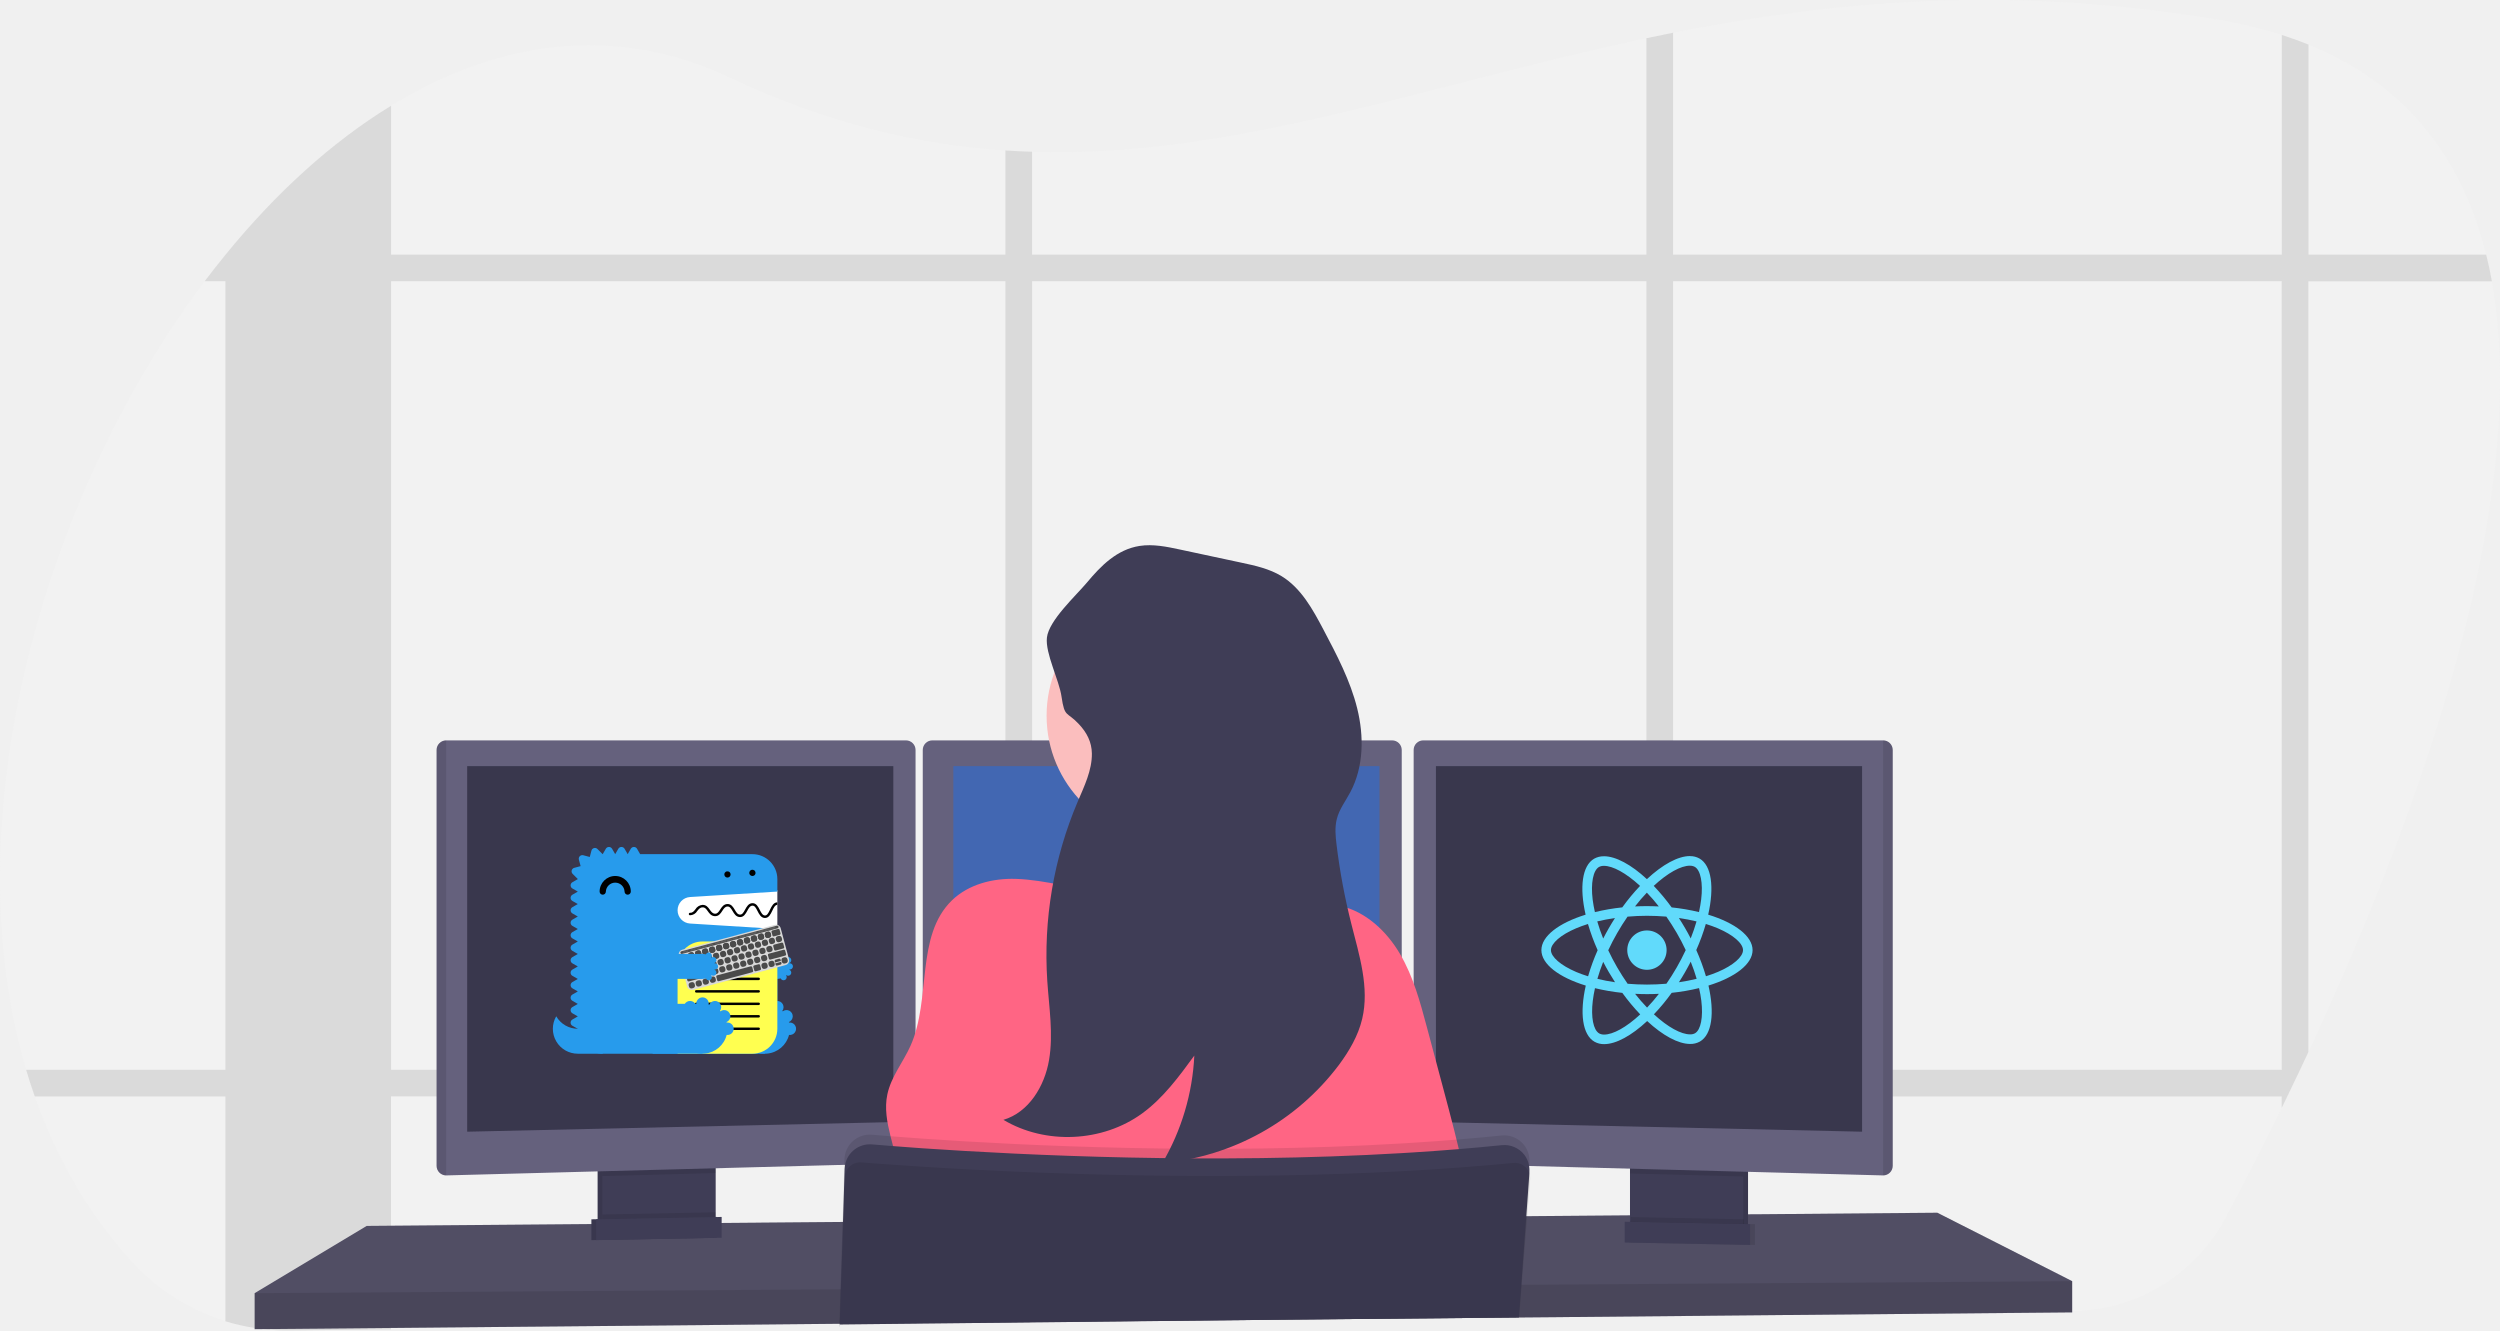
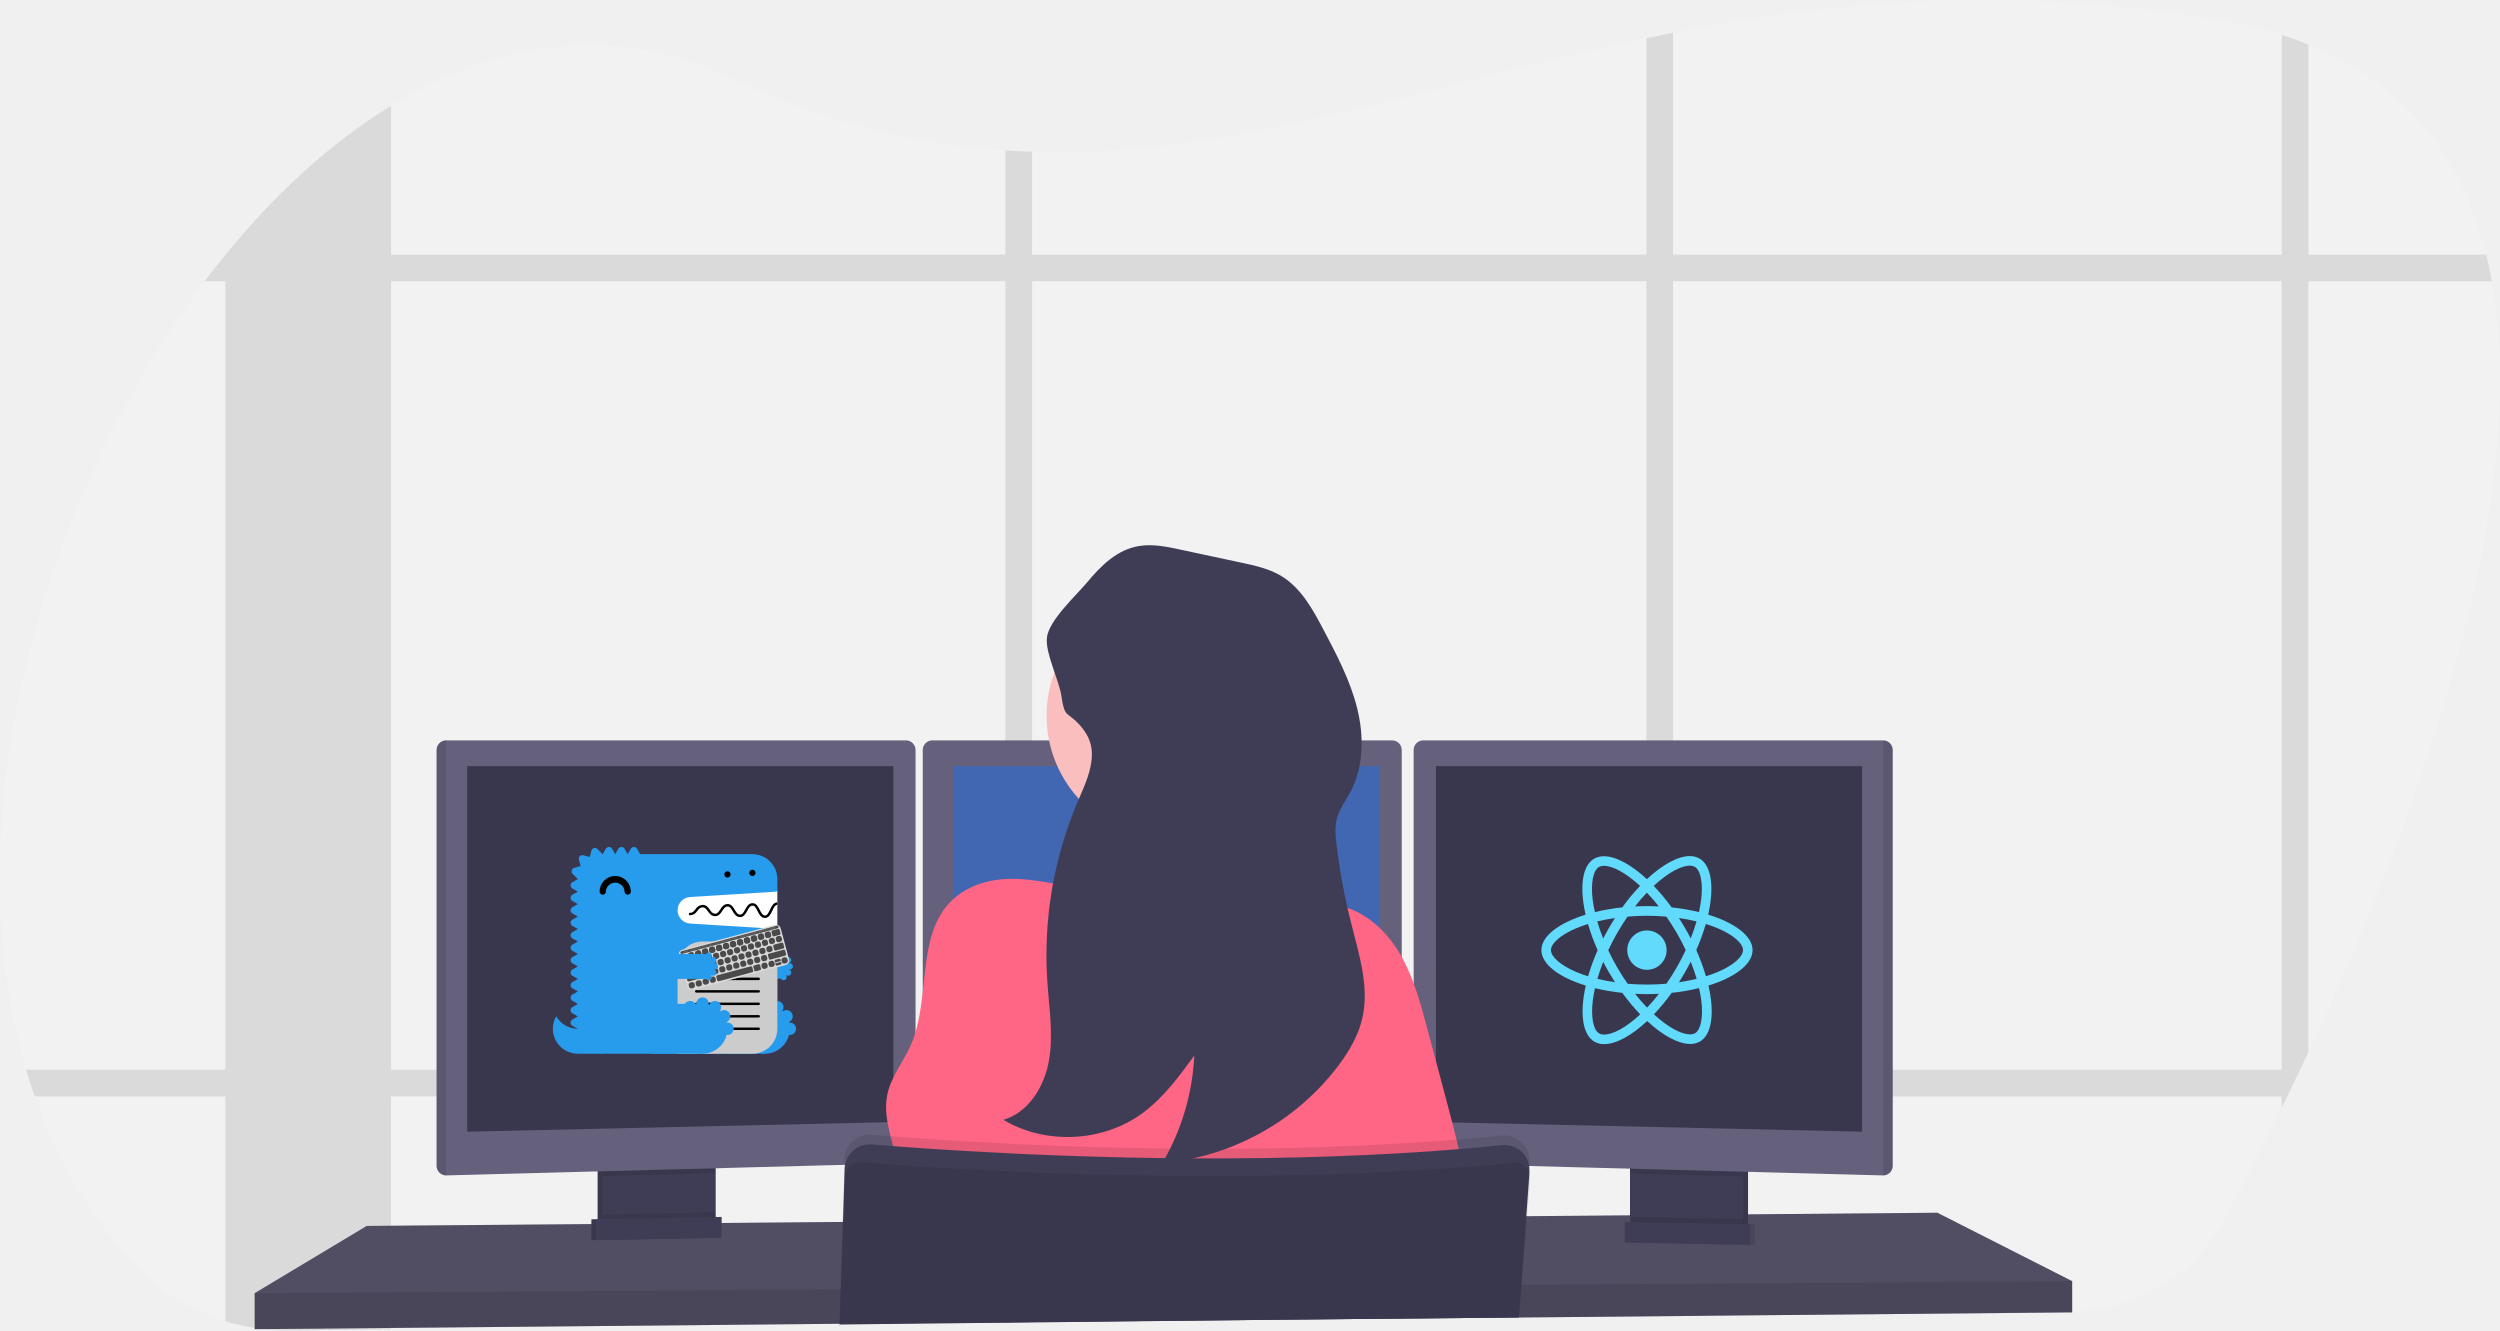
<svg xmlns="http://www.w3.org/2000/svg" width="1041.277" height="554.141" viewBox="0 0 1041.277 554.141">
  <g id="Group_24" data-name="Group 24" transform="translate(-440 -263)">
    <g id="Group_23" data-name="Group 23" transform="translate(439.989 262.965)">
      <path id="Path_299" data-name="Path 299" d="M1040.82,611.12q-1.74,3.75-3.47,7.4-2.7,5.67-5.33,11.12c-.78,1.61-1.56,3.19-2.32,4.77-8.6,17.57-16.63,33.11-23.45,45.89A73.21,73.21,0,0,1,942.44,719l-151.65,1.65h-1.6l-13,.14-11.12.12-34.1.37h-1.38l-17.36.19h-.53l-107,1.16-95.51,1-11.11.12-69,.75H429l-44.75.48h-.48l-141.5,1.53-42.33.46a87.991,87.991,0,0,1-10.79-.54h0c-1.22-.14-2.44-.3-3.65-.49a87.38,87.38,0,0,1-51.29-27.54C116,678.37,102.75,655,93.85,629.64q-1.93-5.49-3.6-11.12C59.44,514.37,97,380,164.6,290.08q4.25-5.64,8.64-11l.07-.08c20.79-25.52,44.1-46.84,68.93-62,44-26.91,92.75-34.49,140.7-11.9,40.57,19.12,78.45,28.11,115.17,30.55,3.71.24,7.42.42,11.11.53,84.23,2.65,163.17-27.7,255.87-47.29,3.69-.78,7.39-1.55,11.12-2.28,66.13-13.16,139.49-20.1,226.73-5.51a189.089,189.089,0,0,1,26.76,6.4q5.77,1.86,11.12,4c41.64,16.94,64.35,48.24,74,87.46q1.37,5.46,2.37,11.11C1134.3,384.41,1084.19,518.23,1040.82,611.12Z" transform="translate(-79.34 -172.91)" fill="#f2f2f2" />
      <path id="Path_300" data-name="Path 300" d="M576.36,618.52a95.21,95.21,0,0,1-1.87,11.12h93.7V618.52Zm-78.25,62.81,11.11-.09V653.77c-3.81-.17-7.52-.34-11.11-.52ZM265.19,618.52v11.12h198.5V618.52ZM1114.87,279h-74V191.51q-5.35-2.17-11.12-4V279H776.21V186.58c-3.73.73-7.43,1.5-11.12,2.28V279H509.22V236.15c-3.69-.11-7.4-.29-11.11-.53V279H242.24V217c-24.83,15.16-48.14,36.48-68.93,62h-.07v.08q-4.4,5.4-8.64,11h8.64V618.52h-83q1.66,5.63,3.6,11.12h79.39v93.62a87,87,0,0,0,12.2,2.79c1.21.19,2.43.35,3.65.49h0a87.991,87.991,0,0,0,10.79.54l42.33-.46v-97H498.11v94.21l11.11-.12V629.64H765.09V721l11.12-.12V629.64H1029.7v4.77c.76-1.58,1.54-3.16,2.32-4.77q2.63-5.45,5.33-11.12,1.73-3.64,3.47-7.4v-321h76.42Q1116.23,284.43,1114.87,279ZM242.24,618.52V290.08H498.11V618.52Zm267,0V290.08H765.09V618.52Zm520.48,0H776.21V290.08H1029.7Z" transform="translate(-79.34 -172.91)" opacity="0.1" />
      <path id="Path_301" data-name="Path 301" d="M863.09,533.65v13l-151.92,1.4-1.62.03-57.74.53-1.38.02-17.55.15h-.52l-106.98.99L349.77,551.4h-.15l-44.65.42-.48.01-198.4,1.82v-15l46.65-28,93.6-.78,2-.01.66-.01,2-.03,44.94-.37,2.01-.01.64-.01,2-.01L315,509.3l.38-.01,35.55-.3h.29l277.4-2.34,6.79-.05h.68l5.18-.05,37.65-.31,2-.03,1.85-.02h.96l11.71-.09,2.32-.03,3.11-.02,9.75-.09,15.47-.13,2-.02,3.48-.02h.65l74.71-.64Z" fill="#65617d" />
      <path id="Path_302" data-name="Path 302" d="M863.09,533.65v13l-151.92,1.4-1.62.03-57.74.53-1.38.02-17.55.15h-.52l-106.98.99L349.77,551.4h-.15l-44.65.42-.48.01-198.4,1.82v-15l46.65-28,93.6-.78,2-.01.66-.01,2-.03,44.94-.37,2.01-.01.64-.01,2-.01L315,509.3l.38-.01,35.55-.3h.29l277.4-2.34,6.79-.05h.68l5.18-.05,37.65-.31,2-.03,1.85-.02h.96l11.71-.09,2.32-.03,3.11-.02,9.75-.09,15.47-.13,2-.02,3.48-.02h.65l74.71-.64Z" opacity="0.2" />
      <path id="Path_303" data-name="Path 303" d="M375.44,656.57v24.49a6.13,6.13,0,0,1-3.5,5.54,6,6,0,0,1-2.5.6l-34.9.74a6,6,0,0,1-2.7-.57,6.12,6.12,0,0,1-3.57-5.57V656.57Z" transform="translate(-79.34 -172.91)" fill="#3f3d56" />
      <path id="Path_304" data-name="Path 304" d="M375.44,656.57v24.49a6.13,6.13,0,0,1-3.5,5.54,6,6,0,0,1-2.5.6l-34.9.74a6,6,0,0,1-2.7-.57,6.12,6.12,0,0,1-3.57-5.57V656.57Z" transform="translate(-79.34 -172.91)" opacity="0.1" />
      <path id="Path_305" data-name="Path 305" d="M377.44,656.57v24.49a6.13,6.13,0,0,1-3.5,5.54,6,6,0,0,1-2.5.6l-34.9.74a6,6,0,0,1-2.7-.57,6.12,6.12,0,0,1-3.57-5.57V656.57Z" transform="translate(-79.34 -172.91)" fill="#3f3d56" />
      <rect id="Rectangle_137" data-name="Rectangle 137" width="47.17" height="31.5" transform="translate(680.92 483.65)" fill="#3f3d56" />
      <rect id="Rectangle_138" data-name="Rectangle 138" width="47.17" height="31.5" transform="translate(680.92 483.65)" opacity="0.1" />
      <rect id="Rectangle_139" data-name="Rectangle 139" width="47.17" height="31.5" transform="translate(678.92 483.65)" fill="#3f3d56" />
      <path id="Path_306" data-name="Path 306" d="M298.09,483.65v4.97l-47.17,1.26v-6.23Z" opacity="0.1" />
      <path id="Path_307" data-name="Path 307" d="M460.69,485.27v168.2a4,4,0,0,1-3.85,3.95l-191.65,5.1h-.05a4,4,0,0,1-3.95-3.95V485.27a4,4,0,0,1,3.95-3.95h191.6a4,4,0,0,1,3.95,3.95Z" transform="translate(-79.34 -172.91)" fill="#65617d" />
      <path id="Path_308" data-name="Path 308" d="M265.19,481.32v181.2h-.05a4,4,0,0,1-3.95-3.95V485.27a4,4,0,0,1,3.95-3.95Z" transform="translate(-79.34 -172.91)" opacity="0.1" />
      <path id="Path_309" data-name="Path 309" d="M194.59,319.15h177.5V467.4l-177.5,4Z" fill="#39374d" />
      <path id="Path_310" data-name="Path 310" d="M726.09,483.65v6.41l-47.17-1.26v-5.15Z" opacity="0.1" />
      <path id="Path_311" data-name="Path 311" d="M867.69,485.27v173.3a4,4,0,0,1-4,3.95h0L672,657.42a4,4,0,0,1-3.85-3.95V485.27a4,4,0,0,1,3.95-3.95H863.7a4,4,0,0,1,3.99,3.95Z" transform="translate(-79.34 -172.91)" fill="#65617d" />
      <path id="Path_312" data-name="Path 312" d="M867.69,485.27v173.3a4,4,0,0,1-4,3.95h0V481.32h0a4,4,0,0,1,4,3.95Z" transform="translate(-79.34 -172.91)" opacity="0.1" />
      <path id="Path_313" data-name="Path 313" d="M775.59,319.15H598.09V467.4l177.5,4Z" fill="#39374d" />
      <path id="Path_314" data-name="Path 314" d="M663.19,485.27v168.2a4,4,0,0,1-3.85,3.95l-191.65,5.1h0a4,4,0,0,1-4-3.95V485.27a4,4,0,0,1,3.95-3.95h191.6A4,4,0,0,1,663.19,485.27Z" transform="translate(-79.34 -172.91)" fill="#65617d" />
      <path id="Path_315" data-name="Path 315" d="M397.09,319.15h177.5V467.4l-177.5,4Z" fill="#4267b2" />
      <path id="Path_316" data-name="Path 316" d="M863.09,533.65v13l-151.92,1.4-1.62.03-57.74.53-1.38.02-17.55.15h-.52l-106.98.99L349.77,551.4h-.15l-44.65.42-.48.01-198.4,1.82v-15l202.51-1.33h.48l40.99-.28h.19l283.08-1.87h.29l.17-.01h.47l4.79-.03h1.46l74.49-.5,4.4-.02.98-.01Z" opacity="0.1" />
      <circle id="Ellipse_111" data-name="Ellipse 111" cx="51.33" cy="51.33" r="51.33" transform="translate(435.93 246.82)" fill="#fbbebe" />
      <path id="Path_317" data-name="Path 317" d="M617.94,550.07s-99.5,12-90,0c3.44-4.34,4.39-17.2,4.2-31.85-.06-4.45-.22-9.06-.45-13.65-1.1-22-3.75-43.5-3.75-43.5s87-41,77-8.5c-4,13.13-2.69,31.57.35,48.88.89,5.05,1.92,10,3,14.7a344.66,344.66,0,0,0,9.65,33.92Z" transform="translate(-79.34 -172.91)" fill="#fbbebe" />
      <path id="Path_318" data-name="Path 318" d="M585.47,546c11.51-2.13,23.7-6,34.53-1.54,2.85,1.17,5.47,2.88,8.39,3.86s6.12,1.22,9.16,1.91c10.68,2.42,19.34,10.55,24.9,20s8.44,20.14,11.26,30.72l6.9,25.83c6,22.45,12,45.09,13.39,68.3a2437.506,2437.506,0,0,1-250.84,1.43c5.44-10.34,11-21.31,10.54-33s-7.19-23.22-4.76-34.74c1.55-7.34,6.57-13.39,9.64-20.22,8.75-19.52,1.94-45.79,17.32-60.65,6.92-6.68,17-9.21,26.63-8.89,12.28.41,24.85,4.24,37,6.11C555.09,547.48,569.79,548.88,585.47,546Z" transform="translate(-79.34 -172.91)" fill="#ff6584" />
      <path id="Path_319" data-name="Path 319" d="M716.37,657.17l-.1,1.43v.1l-.17,2.3-1.33,18.51-1.61,22.3-.46,6.28-1,13.44v.17l-107,1-175.59,1.9v.84h-.14v-1.12l.45-14.36.86-28.06.74-23.79.07-2.37a10.53,10.53,0,0,1,11.42-10.17c4.72.4,10.85.89,18.18,1.41l3,.22c42.33,2.94,120.56,6.74,199.5,2,1.66-.09,3.33-.19,5-.31,12.24-.77,24.47-1.76,36.58-3a10.53,10.53,0,0,1,11.6,11.23Z" transform="translate(-79.34 -172.91)" opacity="0.1" />
      <path id="Path_320" data-name="Path 320" d="M429.08,725.44v-.84l175.62-1.91,107-1h.3v-.17l1-13.44.43-6,1.64-22.61,1.29-17.9v-.44a10.617,10.617,0,0,0-.11-2.47.3.3,0,0,0,0-.1,10.391,10.391,0,0,0-2-4.64,10.54,10.54,0,0,0-9.42-4c-12.11,1.24-24.34,2.23-36.58,3-1.67.12-3.34.22-5,.31-78.94,4.69-157.17.89-199.5-2l-3-.22c-7.33-.52-13.46-1-18.18-1.41a10.54,10.54,0,0,0-11.24,8.53,11,11,0,0,0-.18,1.64l-.68,22.16L429.54,710l-.44,14.36v1.12Z" transform="translate(-79.34 -172.91)" fill="#3f3d56" />
      <path id="Path_321" data-name="Path 321" d="M716.67,664.18l-1.23,15.33-1.83,22.85-.46,5.72-1,12.81-.06.64v.17h0l-.15,1.48.11-1.48h-.29l-107,1-175.65,1.9v-.28l.49-14.36,1-28.06.64-18.65A6.36,6.36,0,0,1,434.3,658a6.25,6.25,0,0,1,3.78-.9c2.1.17,4.68.37,7.69.59,4.89.36,10.92.78,17.94,1.22,13,.82,29.31,1.7,48,2.42,52,2,122.2,2.67,188.88-3.17,3-.26,6.1-.55,9.13-.84a6.26,6.26,0,0,1,3.48.66,5.159,5.159,0,0,1,.86.54,6.14,6.14,0,0,1,2,2.46,3.564,3.564,0,0,1,.25.61A6.279,6.279,0,0,1,716.67,664.18Z" transform="translate(-79.34 -172.91)" opacity="0.1" />
      <path id="Path_322" data-name="Path 322" d="M377.44,677.87v3.19a6.13,6.13,0,0,1-3.5,5.54l-40.1.77a6.12,6.12,0,0,1-3.57-5.57v-3Z" transform="translate(-79.34 -172.91)" opacity="0.1" />
      <path id="Path_323" data-name="Path 323" d="M298.59,515.57l-52.25,1V507.9l52.25-1Z" fill="#3f3d56" />
      <path id="Path_324" data-name="Path 324" d="M298.59,515.57l-52.25,1V507.9l52.25-1Z" opacity="0.1" />
      <path id="Path_325" data-name="Path 325" d="M300.59,515.57l-52.25,1V507.9l52.25-1Z" fill="#3f3d56" />
      <path id="Path_326" data-name="Path 326" d="M758.56,679.87v3.19a6.13,6.13,0,0,0,3.5,5.54l40.1.77a6.12,6.12,0,0,0,3.57-5.57v-3Z" transform="translate(-79.34 -172.91)" opacity="0.1" />
      <path id="Path_327" data-name="Path 327" d="M678.72,517.57l52.25,1V509.9l-52.25-1Z" opacity="0.1" />
      <path id="Path_328" data-name="Path 328" d="M676.72,517.57l52.25,1V509.9l-52.25-1Z" fill="#3f3d56" />
      <path id="Path_329" data-name="Path 329" d="M534.13,486.79c.08,7-3.16,13.6-5.91,20.07a163.491,163.491,0,0,0-12.66,74.71c.73,11,2.58,22,.73,32.9s-8.43,21.77-19,24.9c17.53,10.45,41.26,9.35,57.76-2.66,8.79-6.4,15.34-15.33,21.75-24.11a97.86,97.86,0,0,1-13.31,44.75A103.43,103.43,0,0,0,637,616.53c4.31-5.81,8.06-12.19,9.72-19.23,3.09-13-1.22-26.51-4.51-39.5a266.055,266.055,0,0,1-6.17-33c-.43-3.56-.78-7.22.1-10.7,1-4.07,3.67-7.51,5.64-11.22,5.6-10.54,5.73-23.3,2.86-34.88s-8.49-22.26-14.06-32.81c-4.46-8.46-9.3-17.31-17.46-22.28-5.1-3.1-11-4.39-16.88-5.64l-25.37-5.43c-5.55-1.19-11.26-2.38-16.87-1.51-9.47,1.48-16.14,8.32-22,15.34-4.59,5.46-15.81,15.71-16.6,22.86-.72,6.59,5.1,17.63,6.09,24.58,1.3,9,2.22,6,7.3,11.52C532,478.05,534.07,482,534.13,486.79Z" transform="translate(-79.34 -172.91)" fill="#3f3d56" />
    </g>
    <g id="docusaurus_keytar" transform="translate(670.271 615.768)">
      <path id="Path_40" data-name="Path 40" d="M99,52h43.635V69.662H99Z" transform="translate(-49.132 -33.936)" fill="#fff" fill-rule="evenodd" />
      <path id="Path_41" data-name="Path 41" d="M13.389,158.195A10.377,10.377,0,0,1,4.4,153a10.377,10.377,0,0,0,8.988,15.584H23.779V158.195Z" transform="translate(-3 -82.47)" fill="#279bec" fill-rule="evenodd" />
      <path id="Path_42" data-name="Path 42" d="M66.967,38.083l36.373-2.273V30.615A10.389,10.389,0,0,0,92.95,20.226H46.2l-1.3-2.249a1.5,1.5,0,0,0-2.6,0L41,20.226l-1.3-2.249a1.5,1.5,0,0,0-2.6,0l-1.3,2.249-1.3-2.249a1.5,1.5,0,0,0-2.6,0l-1.3,2.249-.034,0-2.152-2.151a1.5,1.5,0,0,0-2.508.672L25.21,21.4l-2.7-.723a1.5,1.5,0,0,0-1.836,1.837l.722,2.7-2.65.71a1.5,1.5,0,0,0-.673,2.509l2.152,2.152c0,.011,0,.022,0,.033l-2.249,1.3a1.5,1.5,0,0,0,0,2.6l2.249,1.3-2.249,1.3a1.5,1.5,0,0,0,0,2.6L20.226,41l-2.249,1.3a1.5,1.5,0,0,0,0,2.6l2.249,1.3-2.249,1.3a1.5,1.5,0,0,0,0,2.6l2.249,1.3-2.249,1.3a1.5,1.5,0,0,0,0,2.6l2.249,1.3-2.249,1.3a1.5,1.5,0,0,0,0,2.6l2.249,1.3-2.249,1.3a1.5,1.5,0,0,0,0,2.6l2.249,1.3-2.249,1.3a1.5,1.5,0,0,0,0,2.6l2.249,1.3-2.249,1.3a1.5,1.5,0,0,0,0,2.6l2.249,1.3-2.249,1.3a1.5,1.5,0,0,0,0,2.6l2.249,1.3-2.249,1.3a1.5,1.5,0,0,0,0,2.6l2.249,1.3-2.249,1.3a1.5,1.5,0,0,0,0,2.6l2.249,1.3A10.389,10.389,0,0,0,30.615,103.34H92.95A10.389,10.389,0,0,0,103.34,92.95V51.393L66.967,49.12a5.53,5.53,0,0,1,0-11.038" transform="translate(-9.836 -17.226)" fill="#279bec" fill-rule="evenodd" />
      <path id="Path_43" data-name="Path 43" d="M143,163.779h15.584V143H143Z" transform="translate(-70.275 -77.665)" fill="#279bec" fill-rule="evenodd" />
      <path id="Path_44" data-name="Path 44" d="M173.779,148.389a2.582,2.582,0,0,0-.332.033c-.02-.078-.038-.156-.06-.234a2.594,2.594,0,1,0-2.567-4.455q-.086-.088-.174-.175a2.593,2.593,0,1,0-4.461-2.569c-.077-.022-.154-.04-.231-.06a2.6,2.6,0,1,0-5.128,0c-.077.02-.154.038-.231.06a2.594,2.594,0,1,0-4.461,2.569,10.384,10.384,0,1,0,17.314,9.992,2.592,2.592,0,1,0,.332-5.161" transform="translate(-75.08 -75.262)" fill="#279bec" fill-rule="evenodd" />
      <path id="Path_45" data-name="Path 45" d="M153,113.389h15.584V103H153Z" transform="translate(-75.08 -58.444)" fill="#279bec" fill-rule="evenodd" />
      <path id="Path_46" data-name="Path 46" d="M183.389,108.944a1.3,1.3,0,1,0,0-2.6,1.336,1.336,0,0,0-.166.017c-.01-.039-.019-.078-.03-.117a1.3,1.3,0,0,0-.5-2.5,1.285,1.285,0,0,0-.783.269q-.043-.044-.087-.087a1.285,1.285,0,0,0,.263-.776,1.3,1.3,0,0,0-2.493-.509,5.195,5.195,0,1,0,0,10,1.3,1.3,0,0,0,2.493-.509,1.285,1.285,0,0,0-.263-.776q.044-.043.087-.087a1.285,1.285,0,0,0,.783.269,1.3,1.3,0,0,0,.5-2.5c.011-.038.02-.078.03-.117a1.337,1.337,0,0,0,.166.017" transform="translate(-84.691 -57.894)" fill="#279bec" fill-rule="evenodd" />
      <path id="Path_47" data-name="Path 47" d="M52.188,48.292a1.3,1.3,0,0,1-1.3-1.3,3.9,3.9,0,0,0-7.792,0,1.3,1.3,0,1,1-2.6,0,6.493,6.493,0,0,1,12.987,0,1.3,1.3,0,0,1-1.3,1.3" transform="translate(-21.02 -28.41)" fill-rule="evenodd" />
-       <path id="Path_48" data-name="Path 48" d="M103,139.752h31.168a10.389,10.389,0,0,0,10.389-10.389V93H113.389A10.389,10.389,0,0,0,103,103.389Z" transform="translate(-51.054 -53.638)" fill="#ffff50" fill-rule="evenodd" />
+       <path id="Path_48" data-name="Path 48" d="M103,139.752h31.168a10.389,10.389,0,0,0,10.389-10.389V93H113.389A10.389,10.389,0,0,0,103,103.389Z" transform="translate(-51.054 -53.638)" fill="#cccccc" fill-rule="evenodd" />
      <path id="Path_49" data-name="Path 49" d="M141.1,94.017H115.106a.519.519,0,1,1,0-1.039H141.1a.519.519,0,0,1,0,1.039m0,10.389H115.106a.519.519,0,1,1,0-1.039H141.1a.519.519,0,0,1,0,1.039m0,10.389H115.106a.519.519,0,1,1,0-1.039H141.1a.519.519,0,0,1,0,1.039m0-25.877H115.106a.519.519,0,1,1,0-1.039H141.1a.519.519,0,0,1,0,1.039m0,10.293H115.106a.519.519,0,1,1,0-1.039H141.1a.519.519,0,0,1,0,1.039m0,10.389H115.106a.519.519,0,1,1,0-1.039H141.1a.519.519,0,0,1,0,1.039m7.782-47.993c-.006,0-.011,0-.018,0-1.605.055-2.365,1.66-3.035,3.077-.7,1.48-1.24,2.443-2.126,2.414-.981-.035-1.542-1.144-2.137-2.317-.683-1.347-1.462-2.876-3.1-2.819-1.582.054-2.344,1.451-3.017,2.684-.715,1.313-1.2,2.112-2.141,2.075-1-.036-1.533-.938-2.149-1.981-.686-1.162-1.479-2.467-3.084-2.423-1.555.053-2.319,1.239-2.994,2.286-.713,1.106-1.213,1.781-2.164,1.741-1.025-.036-1.554-.784-2.167-1.65-.688-.973-1.463-2.074-3.062-2.021a3.815,3.815,0,0,0-2.959,1.879c-.64.812-1.14,1.456-2.2,1.415a.52.52,0,0,0-.037,1.039,3.588,3.588,0,0,0,3.05-1.811c.611-.777,1.139-1.448,2.178-1.483,1-.043,1.47.579,2.179,1.582.674.953,1.438,2.033,2.977,2.089,1.612.054,2.387-1.151,3.074-2.217.614-.953,1.144-1.775,2.156-1.81.931-.035,1.438.7,2.153,1.912.674,1.141,1.437,2.434,3.006,2.491,1.623.056,2.407-1.361,3.09-2.616.592-1.085,1.15-2.109,2.14-2.143.931-.022,1.417.829,2.135,2.249.671,1.326,1.432,2.828,3.026,2.886l.088,0c1.592,0,2.347-1.6,3.015-3.01.592-1.252,1.152-2.431,2.113-2.479Z" transform="translate(-55.378 -38.552)" fill-rule="evenodd" />
      <path id="Path_50" data-name="Path 50" d="M83,163.779h20.779V143H83Z" transform="translate(-41.443 -77.665)" fill="#279bec" fill-rule="evenodd" />
      <g id="Group_8" data-name="Group 8" transform="matrix(0.966, -0.259, 0.259, 0.966, 51.971, 43.3)">
        <rect id="Rectangle_3" data-name="Rectangle 3" width="43.906" height="17.333" rx="2" transform="translate(0 0)" fill="#d8d8d8" />
        <g id="Group_2" data-name="Group 2" transform="translate(0.728 10.948)">
          <rect id="Rectangle_4" data-name="Rectangle 4" width="2.537" height="2.537" rx="1" transform="translate(7.985 0)" fill="#4a4a4a" />
          <rect id="Rectangle_5" data-name="Rectangle 5" width="2.537" height="2.537" rx="1" transform="translate(10.991 0)" fill="#4a4a4a" />
          <rect id="Rectangle_6" data-name="Rectangle 6" width="2.537" height="2.537" rx="1" transform="translate(13.997 0)" fill="#4a4a4a" />
          <rect id="Rectangle_7" data-name="Rectangle 7" width="2.537" height="2.537" rx="1" transform="translate(17.003 0)" fill="#4a4a4a" />
          <rect id="Rectangle_8" data-name="Rectangle 8" width="2.537" height="2.537" rx="1" transform="translate(20.009 0)" fill="#4a4a4a" />
          <rect id="Rectangle_9" data-name="Rectangle 9" width="2.537" height="2.537" rx="1" transform="translate(23.015 0)" fill="#4a4a4a" />
          <rect id="Rectangle_10" data-name="Rectangle 10" width="2.537" height="2.537" rx="1" transform="translate(26.021 0)" fill="#4a4a4a" />
          <rect id="Rectangle_11" data-name="Rectangle 11" width="2.537" height="2.537" rx="1" transform="translate(29.028 0)" fill="#4a4a4a" />
          <rect id="Rectangle_12" data-name="Rectangle 12" width="2.537" height="2.537" rx="1" transform="translate(32.034 0)" fill="#4a4a4a" />
          <path id="Path_51" data-name="Path 51" d="M.519,0H6.9A.519.519,0,0,1,7.421.52v1.5a.519.519,0,0,1-.519.519H.519A.519.519,0,0,1,0,2.017V.519A.519.519,0,0,1,.519,0ZM35.653,0h6.383a.519.519,0,0,1,.519.519v1.5a.519.519,0,0,1-.519.519H35.652a.519.519,0,0,1-.519-.519V.519A.519.519,0,0,1,35.652,0Z" transform="translate(0 0)" fill="#4a4a4a" fill-rule="evenodd" />
        </g>
        <g id="Group_3" data-name="Group 3" transform="translate(0.728 4.878)">
          <path id="Path_52" data-name="Path 52" d="M.519,0H2.956a.519.519,0,0,1,.519.519v1.5a.519.519,0,0,1-.519.519H.519A.519.519,0,0,1,0,2.017V.519A.519.519,0,0,1,.519,0Z" transform="translate(0 0)" fill="#4a4a4a" fill-rule="evenodd" />
          <rect id="Rectangle_13" data-name="Rectangle 13" width="2.537" height="2.537" rx="1" transform="translate(3.945 0)" fill="#4a4a4a" />
          <rect id="Rectangle_14" data-name="Rectangle 14" width="2.537" height="2.537" rx="1" transform="translate(6.951 0)" fill="#4a4a4a" />
          <rect id="Rectangle_15" data-name="Rectangle 15" width="2.537" height="2.537" rx="1" transform="translate(9.958 0)" fill="#4a4a4a" />
          <rect id="Rectangle_16" data-name="Rectangle 16" width="2.537" height="2.537" rx="1" transform="translate(12.964 0)" fill="#4a4a4a" />
          <rect id="Rectangle_17" data-name="Rectangle 17" width="2.537" height="2.537" rx="1" transform="translate(15.97 0)" fill="#4a4a4a" />
          <rect id="Rectangle_18" data-name="Rectangle 18" width="2.537" height="2.537" rx="1" transform="translate(18.976 0)" fill="#4a4a4a" />
          <rect id="Rectangle_19" data-name="Rectangle 19" width="2.537" height="2.537" rx="1" transform="translate(21.982 0)" fill="#4a4a4a" />
          <rect id="Rectangle_20" data-name="Rectangle 20" width="2.537" height="2.537" rx="1" transform="translate(24.988 0)" fill="#4a4a4a" />
          <rect id="Rectangle_21" data-name="Rectangle 21" width="2.537" height="2.537" rx="1" transform="translate(27.994 0)" fill="#4a4a4a" />
          <rect id="Rectangle_22" data-name="Rectangle 22" width="2.537" height="2.537" rx="1" transform="translate(31 0)" fill="#4a4a4a" />
          <rect id="Rectangle_23" data-name="Rectangle 23" width="2.537" height="2.537" rx="1" transform="translate(34.006 0)" fill="#4a4a4a" />
          <rect id="Rectangle_24" data-name="Rectangle 24" width="2.537" height="2.537" rx="1" transform="translate(37.012 0)" fill="#4a4a4a" />
          <rect id="Rectangle_25" data-name="Rectangle 25" width="2.537" height="2.537" rx="1" transform="translate(40.018 0)" fill="#4a4a4a" />
        </g>
        <g id="Group_4" data-name="Group 4" transform="translate(43.283 4.538) rotate(180)">
          <path id="Path_53" data-name="Path 53" d="M.519,0H2.956a.519.519,0,0,1,.519.519v1.5a.519.519,0,0,1-.519.519H.519A.519.519,0,0,1,0,2.017V.519A.519.519,0,0,1,.519,0Z" transform="translate(0 0)" fill="#4a4a4a" fill-rule="evenodd" />
          <rect id="Rectangle_26" data-name="Rectangle 26" width="2.537" height="2.537" rx="1" transform="translate(3.945 0)" fill="#4a4a4a" />
          <rect id="Rectangle_27" data-name="Rectangle 27" width="2.537" height="2.537" rx="1" transform="translate(6.951 0)" fill="#4a4a4a" />
          <rect id="Rectangle_28" data-name="Rectangle 28" width="2.537" height="2.537" rx="1" transform="translate(9.958 0)" fill="#4a4a4a" />
          <rect id="Rectangle_29" data-name="Rectangle 29" width="2.537" height="2.537" rx="1" transform="translate(12.964 0)" fill="#4a4a4a" />
          <rect id="Rectangle_30" data-name="Rectangle 30" width="2.537" height="2.537" rx="1" transform="translate(15.97 0)" fill="#4a4a4a" />
          <rect id="Rectangle_31" data-name="Rectangle 31" width="2.537" height="2.537" rx="1" transform="translate(18.976 0)" fill="#4a4a4a" />
          <rect id="Rectangle_32" data-name="Rectangle 32" width="2.537" height="2.537" rx="1" transform="translate(21.982 0)" fill="#4a4a4a" />
          <rect id="Rectangle_33" data-name="Rectangle 33" width="2.537" height="2.537" rx="1" transform="translate(24.988 0)" fill="#4a4a4a" />
          <rect id="Rectangle_34" data-name="Rectangle 34" width="2.537" height="2.537" rx="1" transform="translate(27.994 0)" fill="#4a4a4a" />
          <rect id="Rectangle_35" data-name="Rectangle 35" width="2.537" height="2.537" rx="1" transform="translate(31.001 0)" fill="#4a4a4a" />
          <rect id="Rectangle_36" data-name="Rectangle 36" width="2.537" height="2.537" rx="1" transform="translate(34.007 0)" fill="#4a4a4a" />
          <rect id="Rectangle_37" data-name="Rectangle 37" width="2.537" height="2.537" rx="1" transform="translate(37.013 0)" fill="#4a4a4a" />
          <rect id="Rectangle_38" data-name="Rectangle 38" width="2.537" height="2.537" rx="1" transform="translate(40.018 0)" fill="#4a4a4a" />
          <rect id="Rectangle_39" data-name="Rectangle 39" width="2.537" height="2.537" rx="1" transform="translate(3.945 0)" fill="#4a4a4a" />
          <rect id="Rectangle_40" data-name="Rectangle 40" width="2.537" height="2.537" rx="1" transform="translate(6.951 0)" fill="#4a4a4a" />
          <rect id="Rectangle_41" data-name="Rectangle 41" width="2.537" height="2.537" rx="1" transform="translate(9.958 0)" fill="#4a4a4a" />
          <rect id="Rectangle_42" data-name="Rectangle 42" width="2.537" height="2.537" rx="1" transform="translate(12.964 0)" fill="#4a4a4a" />
          <rect id="Rectangle_43" data-name="Rectangle 43" width="2.537" height="2.537" rx="1" transform="translate(15.97 0)" fill="#4a4a4a" />
          <rect id="Rectangle_44" data-name="Rectangle 44" width="2.537" height="2.537" rx="1" transform="translate(18.976 0)" fill="#4a4a4a" />
          <rect id="Rectangle_45" data-name="Rectangle 45" width="2.537" height="2.537" rx="1" transform="translate(21.982 0)" fill="#4a4a4a" />
          <rect id="Rectangle_46" data-name="Rectangle 46" width="2.537" height="2.537" rx="1" transform="translate(24.988 0)" fill="#4a4a4a" />
          <rect id="Rectangle_47" data-name="Rectangle 47" width="2.537" height="2.537" rx="1" transform="translate(27.994 0)" fill="#4a4a4a" />
          <rect id="Rectangle_48" data-name="Rectangle 48" width="2.537" height="2.537" rx="1" transform="translate(31.001 0)" fill="#4a4a4a" />
          <rect id="Rectangle_49" data-name="Rectangle 49" width="2.537" height="2.537" rx="1" transform="translate(34.007 0)" fill="#4a4a4a" />
          <rect id="Rectangle_50" data-name="Rectangle 50" width="2.537" height="2.537" rx="1" transform="translate(37.013 0)" fill="#4a4a4a" />
          <rect id="Rectangle_51" data-name="Rectangle 51" width="2.537" height="2.537" rx="1" transform="translate(40.018 0)" fill="#4a4a4a" />
        </g>
        <g id="Group_6" data-name="Group 6" transform="translate(0.728 7.883)">
          <path id="Path_54" data-name="Path 54" d="M.519,0h3.47a.519.519,0,0,1,.519.519v1.5a.519.519,0,0,1-.519.519H.519A.519.519,0,0,1,0,2.017V.52A.519.519,0,0,1,.519,0Z" transform="translate(0 0)" fill="#4a4a4a" fill-rule="evenodd" />
          <g id="Group_5" data-name="Group 5" transform="translate(5.073 0)">
            <rect id="Rectangle_52" data-name="Rectangle 52" width="2.537" height="2.537" rx="1" transform="translate(0 0)" fill="#4a4a4a" />
            <rect id="Rectangle_53" data-name="Rectangle 53" width="2.537" height="2.537" rx="1" transform="translate(3.006 0)" fill="#4a4a4a" />
            <rect id="Rectangle_54" data-name="Rectangle 54" width="2.537" height="2.537" rx="1" transform="translate(6.012 0)" fill="#4a4a4a" />
            <rect id="Rectangle_55" data-name="Rectangle 55" width="2.537" height="2.537" rx="1" transform="translate(9.018 0)" fill="#4a4a4a" />
            <rect id="Rectangle_56" data-name="Rectangle 56" width="2.537" height="2.537" rx="1" transform="translate(12.025 0)" fill="#4a4a4a" />
            <rect id="Rectangle_57" data-name="Rectangle 57" width="2.537" height="2.537" rx="1" transform="translate(15.031 0)" fill="#4a4a4a" />
            <rect id="Rectangle_58" data-name="Rectangle 58" width="2.537" height="2.537" rx="1" transform="translate(18.037 0)" fill="#4a4a4a" />
            <rect id="Rectangle_59" data-name="Rectangle 59" width="2.537" height="2.537" rx="1" transform="translate(21.042 0)" fill="#4a4a4a" />
            <rect id="Rectangle_60" data-name="Rectangle 60" width="2.537" height="2.537" rx="1" transform="translate(24.049 0)" fill="#4a4a4a" />
            <rect id="Rectangle_61" data-name="Rectangle 61" width="2.537" height="2.537" rx="1" transform="translate(27.055 0)" fill="#4a4a4a" />
            <rect id="Rectangle_62" data-name="Rectangle 62" width="2.537" height="2.537" rx="1" transform="translate(30.061 0)" fill="#4a4a4a" />
          </g>
          <path id="Path_55" data-name="Path 55" d="M.52,0H3.8a.519.519,0,0,1,.519.519v1.5a.519.519,0,0,1-.519.519H.519A.519.519,0,0,1,0,2.017V.52A.519.519,0,0,1,.519,0Z" transform="translate(38.234 0)" fill="#4a4a4a" fill-rule="evenodd" />
        </g>
        <g id="Group_7" data-name="Group 7" transform="translate(0.728 14.084)">
          <rect id="Rectangle_63" data-name="Rectangle 63" width="2.537" height="2.537" rx="1" transform="translate(0 0)" fill="#4a4a4a" />
          <rect id="Rectangle_64" data-name="Rectangle 64" width="2.537" height="2.537" rx="1" transform="translate(3.006 0)" fill="#4a4a4a" />
          <rect id="Rectangle_65" data-name="Rectangle 65" width="2.537" height="2.537" rx="1" transform="translate(6.012 0)" fill="#4a4a4a" />
          <rect id="Rectangle_66" data-name="Rectangle 66" width="2.537" height="2.537" rx="1" transform="translate(9.018 0)" fill="#4a4a4a" />
          <path id="Path_56" data-name="Path 56" d="M.519,0H14.981A.519.519,0,0,1,15.5.519v1.5a.519.519,0,0,1-.519.519H.519A.519.519,0,0,1,0,2.018V.519A.519.519,0,0,1,.519,0Zm15.97,0h1.874a.519.519,0,0,1,.519.519v1.5a.519.519,0,0,1-.519.519H16.489a.519.519,0,0,1-.519-.519V.519A.519.519,0,0,1,16.489,0Z" transform="translate(12.024 0)" fill="#4a4a4a" fill-rule="evenodd" />
          <rect id="Rectangle_67" data-name="Rectangle 67" width="2.537" height="2.537" rx="1" transform="translate(31.376 0)" fill="#4a4a4a" />
          <rect id="Rectangle_68" data-name="Rectangle 68" width="2.537" height="2.537" rx="1" transform="translate(34.382 0)" fill="#4a4a4a" />
          <rect id="Rectangle_69" data-name="Rectangle 69" width="2.537" height="2.537" rx="1" transform="translate(40.018 0)" fill="#4a4a4a" />
          <path id="Path_57" data-name="Path 57" d="M2.537,0V.561a.519.519,0,0,1-.519.519H.519A.519.519,0,0,1,0,.561V0Z" transform="translate(39.736 1.08) rotate(180)" fill="#4a4a4a" />
          <path id="Path_58" data-name="Path 58" d="M2.537,0V.561a.519.519,0,0,1-.519.519H.519A.519.519,0,0,1,0,.561V0Z" transform="translate(37.2 1.456)" fill="#4a4a4a" />
        </g>
        <rect id="Rectangle_70" data-name="Rectangle 70" width="42.273" height="1.127" rx="0.564" transform="translate(0.915 0.556)" fill="#4a4a4a" />
        <rect id="Rectangle_71" data-name="Rectangle 71" width="2.37" height="0.752" rx="0.376" transform="translate(1.949 0.744)" fill="#d8d8d8" opacity="0.136" />
        <rect id="Rectangle_72" data-name="Rectangle 72" width="2.37" height="0.752" rx="0.376" transform="translate(5.193 0.744)" fill="#d8d8d8" opacity="0.136" />
        <rect id="Rectangle_73" data-name="Rectangle 73" width="2.37" height="0.752" rx="0.376" transform="translate(7.688 0.744)" fill="#d8d8d8" opacity="0.136" />
        <rect id="Rectangle_74" data-name="Rectangle 74" width="2.37" height="0.752" rx="0.376" transform="translate(10.183 0.744)" fill="#d8d8d8" opacity="0.136" />
        <rect id="Rectangle_75" data-name="Rectangle 75" width="2.37" height="0.752" rx="0.376" transform="translate(12.679 0.744)" fill="#d8d8d8" opacity="0.136" />
        <rect id="Rectangle_76" data-name="Rectangle 76" width="2.37" height="0.752" rx="0.376" transform="translate(15.797 0.744)" fill="#d8d8d8" opacity="0.136" />
        <rect id="Rectangle_77" data-name="Rectangle 77" width="2.37" height="0.752" rx="0.376" transform="translate(18.292 0.744)" fill="#d8d8d8" opacity="0.136" />
        <rect id="Rectangle_78" data-name="Rectangle 78" width="2.37" height="0.752" rx="0.376" transform="translate(20.788 0.744)" fill="#d8d8d8" opacity="0.136" />
        <rect id="Rectangle_79" data-name="Rectangle 79" width="2.37" height="0.752" rx="0.376" transform="translate(23.283 0.744)" fill="#d8d8d8" opacity="0.136" />
        <rect id="Rectangle_80" data-name="Rectangle 80" width="2.37" height="0.752" rx="0.376" transform="translate(26.402 0.744)" fill="#d8d8d8" opacity="0.136" />
        <rect id="Rectangle_81" data-name="Rectangle 81" width="2.37" height="0.752" rx="0.376" transform="translate(28.897 0.744)" fill="#d8d8d8" opacity="0.136" />
        <rect id="Rectangle_82" data-name="Rectangle 82" width="2.37" height="0.752" rx="0.376" transform="translate(31.393 0.744)" fill="#d8d8d8" opacity="0.136" />
        <rect id="Rectangle_83" data-name="Rectangle 83" width="2.37" height="0.752" rx="0.376" transform="translate(34.512 0.744)" fill="#d8d8d8" opacity="0.136" />
        <rect id="Rectangle_84" data-name="Rectangle 84" width="2.37" height="0.752" rx="0.376" transform="translate(37.007 0.744)" fill="#d8d8d8" opacity="0.136" />
        <rect id="Rectangle_85" data-name="Rectangle 85" width="2.37" height="0.752" rx="0.376" transform="translate(39.502 0.744)" fill="#d8d8d8" opacity="0.136" />
      </g>
      <path id="Path_59" data-name="Path 59" d="M123.779,148.389a2.583,2.583,0,0,0-.332.033c-.02-.078-.038-.156-.06-.234a2.594,2.594,0,1,0-2.567-4.455q-.086-.088-.174-.175a2.593,2.593,0,1,0-4.461-2.569c-.077-.022-.154-.04-.231-.06a2.6,2.6,0,1,0-5.128,0c-.077.02-.154.038-.231.06a2.594,2.594,0,1,0-4.461,2.569,10.384,10.384,0,1,0,17.314,9.992,2.592,2.592,0,1,0,.332-5.161" transform="translate(-51.054 -75.262)" fill="#279bec" fill-rule="evenodd" />
      <path id="Path_60" data-name="Path 60" d="M83,113.389h20.779V103H83Z" transform="translate(-41.443 -58.444)" fill="#279bec" fill-rule="evenodd" />
      <path id="Path_61" data-name="Path 61" d="M123.389,108.944a1.3,1.3,0,1,0,0-2.6,1.338,1.338,0,0,0-.166.017c-.01-.039-.019-.078-.03-.117a1.3,1.3,0,0,0-.5-2.5,1.285,1.285,0,0,0-.783.269q-.043-.044-.087-.087a1.285,1.285,0,0,0,.263-.776,1.3,1.3,0,0,0-2.493-.509,5.195,5.195,0,1,0,0,10,1.3,1.3,0,0,0,2.493-.509,1.285,1.285,0,0,0-.263-.776q.044-.043.087-.087a1.285,1.285,0,0,0,.783.269,1.3,1.3,0,0,0,.5-2.5c.011-.038.02-.078.03-.117a1.335,1.335,0,0,0,.166.017" transform="translate(-55.859 -57.894)" fill="#279bec" fill-rule="evenodd" />
      <path id="Path_62" data-name="Path 62" d="M141.8,38.745a1.41,1.41,0,0,1-.255-.026,1.309,1.309,0,0,1-.244-.073,1.349,1.349,0,0,1-.224-.119,1.967,1.967,0,0,1-.2-.161,1.52,1.52,0,0,1-.161-.2,1.282,1.282,0,0,1-.218-.722,1.41,1.41,0,0,1,.026-.255,1.5,1.5,0,0,1,.072-.244,1.364,1.364,0,0,1,.12-.223,1.252,1.252,0,0,1,.358-.358,1.349,1.349,0,0,1,.224-.119,1.309,1.309,0,0,1,.244-.073,1.2,1.2,0,0,1,.509,0,1.262,1.262,0,0,1,.468.192,1.968,1.968,0,0,1,.2.161,1.908,1.908,0,0,1,.161.2,1.322,1.322,0,0,1,.12.223,1.361,1.361,0,0,1,.1.5,1.317,1.317,0,0,1-.379.919,1.968,1.968,0,0,1-.2.161,1.346,1.346,0,0,1-.223.119,1.332,1.332,0,0,1-.5.1m10.389-.649a1.326,1.326,0,0,1-.92-.379,1.979,1.979,0,0,1-.161-.2,1.282,1.282,0,0,1-.218-.722,1.326,1.326,0,0,1,.379-.919,1.967,1.967,0,0,1,.2-.161,1.351,1.351,0,0,1,.224-.119,1.308,1.308,0,0,1,.244-.073,1.2,1.2,0,0,1,.509,0,1.262,1.262,0,0,1,.468.192,1.967,1.967,0,0,1,.2.161,1.326,1.326,0,0,1,.379.919,1.461,1.461,0,0,1-.026.255,1.323,1.323,0,0,1-.073.244,1.847,1.847,0,0,1-.119.223,1.911,1.911,0,0,1-.161.2,1.967,1.967,0,0,1-.2.161,1.294,1.294,0,0,1-.722.218" transform="translate(-69.074 -26.006)" fill-rule="evenodd" />
    </g>
    <g id="React-icon" transform="translate(906.3 541.56)">
      <path id="Path_330" data-name="Path 330" d="M263.668,117.179c0-5.827-7.3-11.35-18.487-14.775,2.582-11.4,1.434-20.477-3.622-23.382a7.861,7.861,0,0,0-4.016-1v4a4.152,4.152,0,0,1,2.044.466c2.439,1.4,3.5,6.724,2.672,13.574-.2,1.685-.52,3.461-.914,5.272a86.9,86.9,0,0,0-11.386-1.954,87.469,87.469,0,0,0-7.459-8.965c5.845-5.433,11.332-8.41,15.062-8.41V78h0c-4.931,0-11.386,3.514-17.913,9.611-6.527-6.061-12.982-9.539-17.913-9.539v4c3.712,0,9.216,2.959,15.062,8.356a84.687,84.687,0,0,0-7.405,8.947,83.732,83.732,0,0,0-11.4,1.972c-.412-1.793-.717-3.532-.932-5.2-.843-6.85.2-12.175,2.618-13.592a3.991,3.991,0,0,1,2.062-.466v-4h0a8,8,0,0,0-4.052,1c-5.039,2.9-6.168,11.96-3.568,23.328-11.153,3.443-18.415,8.947-18.415,14.757,0,5.828,7.3,11.35,18.487,14.775-2.582,11.4-1.434,20.477,3.622,23.382a7.882,7.882,0,0,0,4.034,1c4.931,0,11.386-3.514,17.913-9.611,6.527,6.061,12.982,9.539,17.913,9.539a8,8,0,0,0,4.052-1c5.039-2.9,6.168-11.96,3.568-23.328C256.406,128.511,263.668,122.988,263.668,117.179Zm-23.346-11.96c-.663,2.313-1.488,4.7-2.421,7.083-.735-1.434-1.506-2.869-2.349-4.3-.825-1.434-1.7-2.833-2.582-4.2C235.517,104.179,237.974,104.645,240.323,105.219Zm-8.212,19.1c-1.4,2.421-2.833,4.716-4.321,6.85-2.672.233-5.379.359-8.1.359-2.708,0-5.415-.126-8.069-.341q-2.232-3.2-4.339-6.814-2.044-3.523-3.73-7.136c1.112-2.4,2.367-4.805,3.712-7.154,1.4-2.421,2.833-4.716,4.321-6.85,2.672-.233,5.379-.359,8.1-.359,2.708,0,5.415.126,8.069.341q2.232,3.2,4.339,6.814,2.044,3.523,3.73,7.136C234.692,119.564,233.455,121.966,232.11,124.315Zm5.792-2.331c.968,2.4,1.793,4.805,2.474,7.136-2.349.574-4.823,1.058-7.387,1.434.879-1.381,1.757-2.8,2.582-4.25C236.4,124.871,237.167,123.419,237.9,121.984ZM219.72,141.116a73.921,73.921,0,0,1-4.985-5.738c1.614.072,3.263.126,4.931.126,1.685,0,3.353-.036,4.985-.126A69.993,69.993,0,0,1,219.72,141.116ZM206.38,130.555c-2.546-.377-5-.843-7.352-1.417.663-2.313,1.488-4.7,2.421-7.083.735,1.434,1.506,2.869,2.349,4.3S205.5,129.192,206.38,130.555ZM219.63,93.241a73.924,73.924,0,0,1,4.985,5.738c-1.614-.072-3.263-.126-4.931-.126-1.686,0-3.353.036-4.985.126A69.993,69.993,0,0,1,219.63,93.241ZM206.362,103.8c-.879,1.381-1.757,2.8-2.582,4.25-.825,1.434-1.6,2.869-2.331,4.3-.968-2.4-1.793-4.805-2.474-7.136C201.323,104.663,203.8,104.179,206.362,103.8Zm-16.227,22.449c-6.348-2.708-10.454-6.258-10.454-9.073s4.106-6.383,10.454-9.073c1.542-.663,3.228-1.255,4.967-1.811a86.122,86.122,0,0,0,4.034,10.92,84.9,84.9,0,0,0-3.981,10.866C193.38,127.525,191.694,126.915,190.134,126.252Zm9.647,25.623c-2.439-1.4-3.5-6.724-2.672-13.574.2-1.686.52-3.461.914-5.272a86.9,86.9,0,0,0,11.386,1.954,87.465,87.465,0,0,0,7.459,8.965c-5.845,5.433-11.332,8.41-15.062,8.41A4.279,4.279,0,0,1,199.781,151.875Zm42.532-13.663c.843,6.85-.2,12.175-2.618,13.592a3.99,3.99,0,0,1-2.062.466c-3.712,0-9.216-2.959-15.062-8.356a84.689,84.689,0,0,0,7.405-8.947,83.731,83.731,0,0,0,11.4-1.972A50.194,50.194,0,0,1,242.313,138.212Zm6.9-11.96c-1.542.663-3.228,1.255-4.967,1.811a86.12,86.12,0,0,0-4.034-10.92,84.9,84.9,0,0,0,3.981-10.866c1.775.556,3.461,1.165,5.039,1.829,6.348,2.708,10.454,6.258,10.454,9.073C259.67,119.994,255.564,123.562,249.216,126.252Z" fill="#61dafb" />
      <path id="Path_331" data-name="Path 331" d="M320.8,78.4Z" transform="translate(-119.082 -0.328)" fill="#61dafb" />
      <circle id="Ellipse_112" data-name="Ellipse 112" cx="8.194" cy="8.194" r="8.194" transform="translate(211.472 108.984)" fill="#61dafb" />
      <path id="Path_332" data-name="Path 332" d="M520.5,78.1Z" transform="translate(-282.975 -0.082)" fill="#61dafb" />
    </g>
  </g>
</svg>
